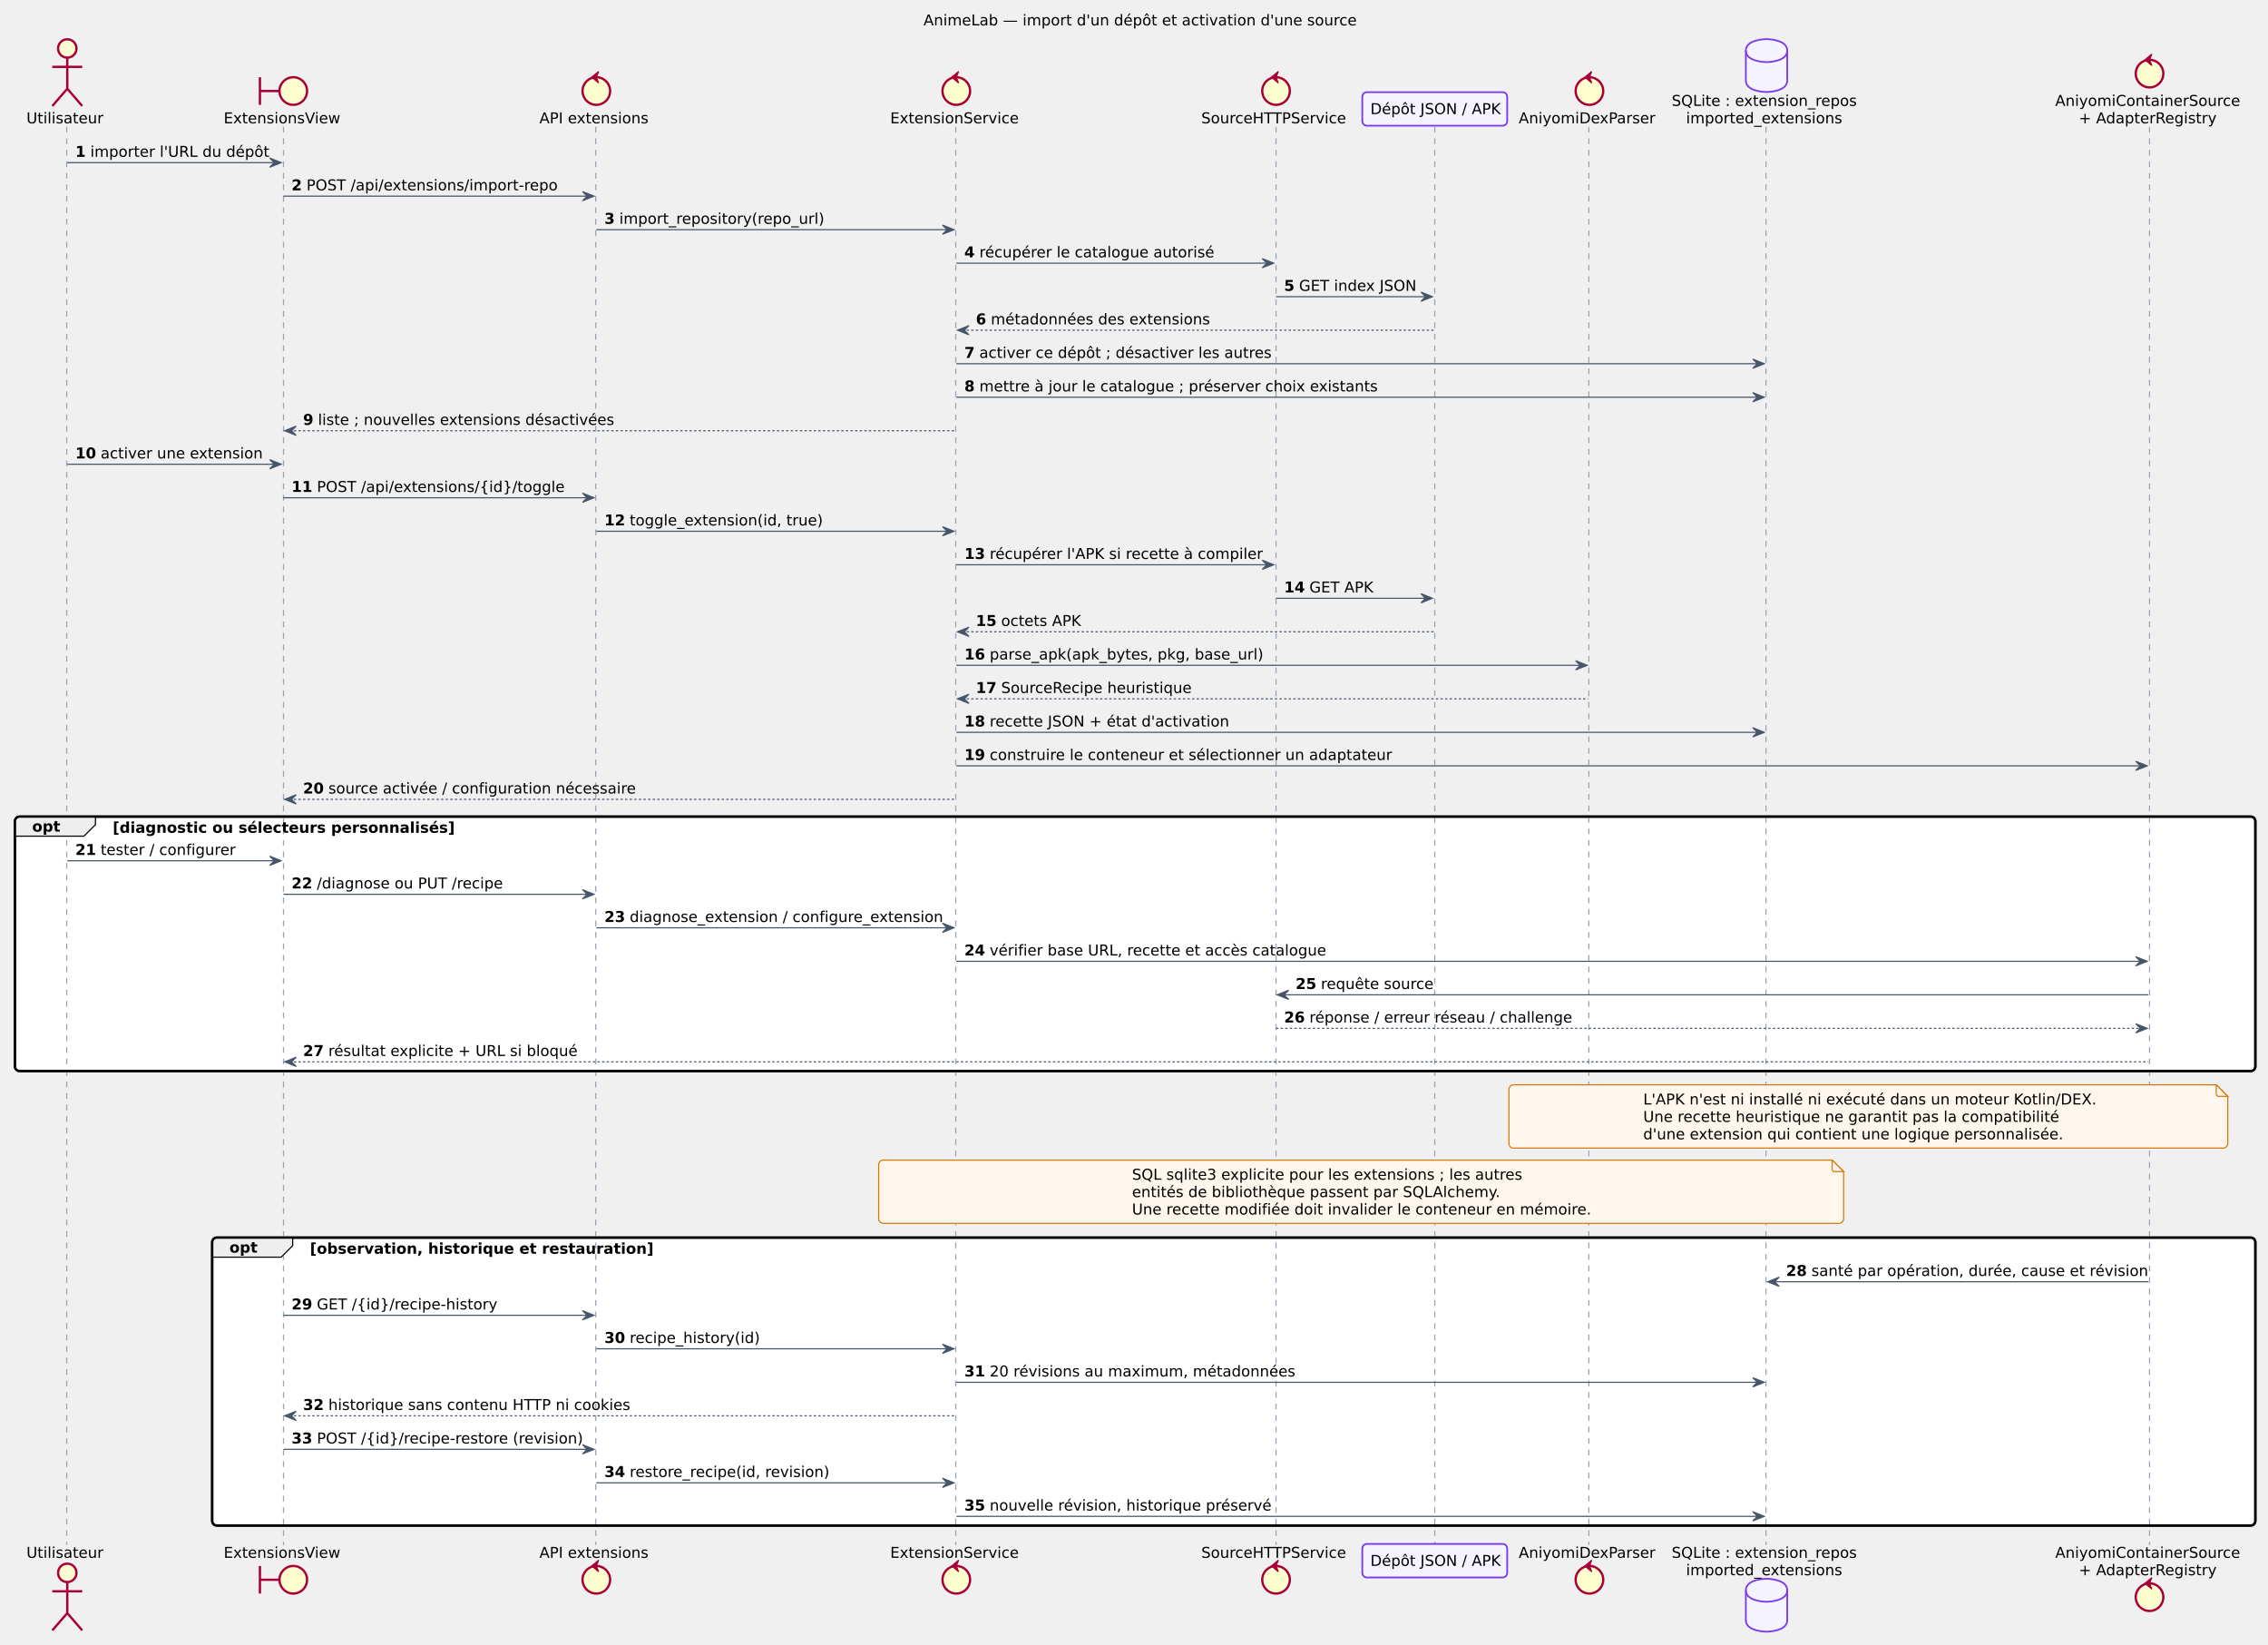
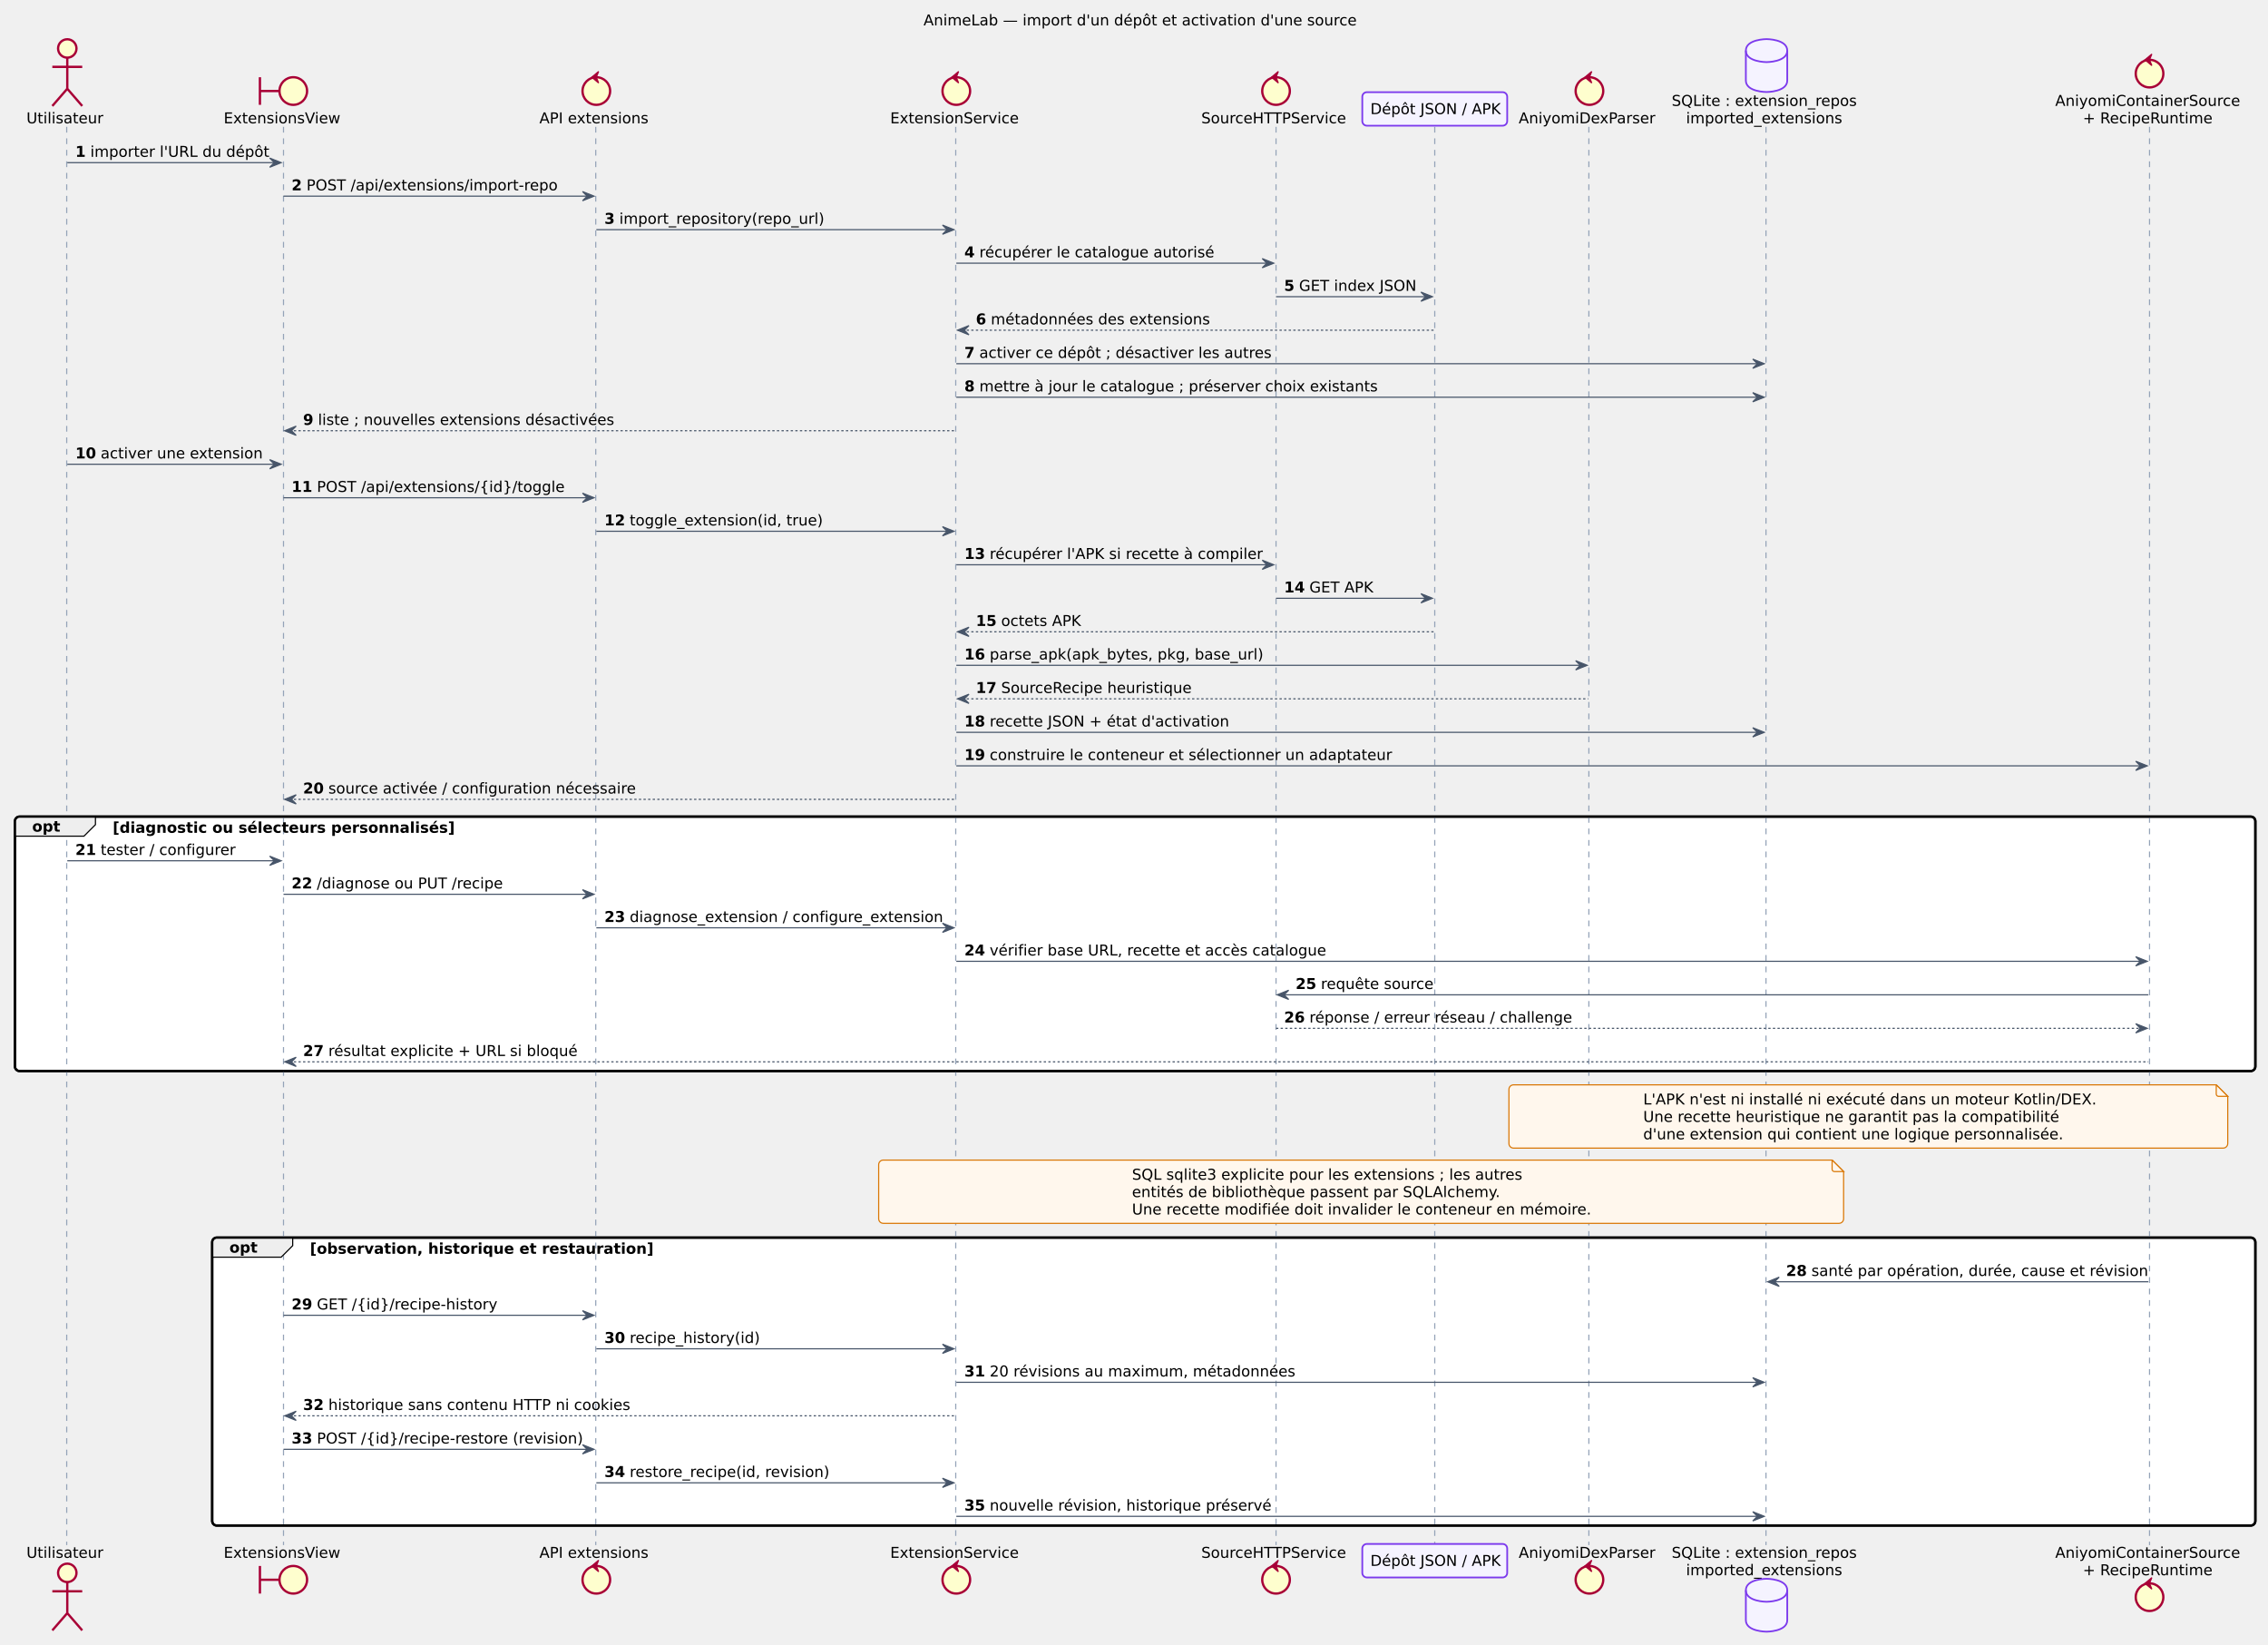
<svg xmlns="http://www.w3.org/2000/svg" contentScriptType="application/ecmascript" contentStyleType="text/css" height="1430px" preserveAspectRatio="none" style="width:1972px;height:1430px;" version="1.1" viewBox="0 0 1972 1430" width="1972px" zoomAndPan="magnify">
  <defs />
  <g>
    <text fill="#000000" font-family="DejaVu Sans" font-size="13" lengthAdjust="spacingAndGlyphs" textLength="368" x="803" y="22.067">AnimeLab — import d'un dépôt et activation d'une source</text>
    <rect fill="#FFFFFF" height="221.195" rx="4" ry="4" style="stroke: #000000; stroke-width: 2.0;" width="1948" x="13" y="709.922" />
    <rect fill="#FFFFFF" height="250.328" rx="4" ry="4" style="stroke: #000000; stroke-width: 2.0;" width="1776.5" x="184.5" y="1075.914" />
    <line style="stroke: #94A3B8; stroke-width: 1.0; stroke-dasharray: 5.0,5.0;" x1="58" x2="58" y1="110.266" y2="1343.242" />
    <line style="stroke: #94A3B8; stroke-width: 1.0; stroke-dasharray: 5.0,5.0;" x1="246.5" x2="246.5" y1="110.266" y2="1343.242" />
    <line style="stroke: #94A3B8; stroke-width: 1.0; stroke-dasharray: 5.0,5.0;" x1="518" x2="518" y1="110.266" y2="1343.242" />
    <line style="stroke: #94A3B8; stroke-width: 1.0; stroke-dasharray: 5.0,5.0;" x1="831" x2="831" y1="110.266" y2="1343.242" />
    <line style="stroke: #94A3B8; stroke-width: 1.0; stroke-dasharray: 5.0,5.0;" x1="1109.5" x2="1109.5" y1="110.266" y2="1343.242" />
    <line style="stroke: #94A3B8; stroke-width: 1.0; stroke-dasharray: 5.0,5.0;" x1="1247.5" x2="1247.5" y1="110.266" y2="1343.242" />
    <line style="stroke: #94A3B8; stroke-width: 1.0; stroke-dasharray: 5.0,5.0;" x1="1381.5" x2="1381.5" y1="110.266" y2="1343.242" />
    <line style="stroke: #94A3B8; stroke-width: 1.0; stroke-dasharray: 5.0,5.0;" x1="1535.5" x2="1535.5" y1="110.266" y2="1343.242" />
    <line style="stroke: #94A3B8; stroke-width: 1.0; stroke-dasharray: 5.0,5.0;" x1="1869" x2="1869" y1="110.266" y2="1343.242" />
    <text fill="#000000" font-family="DejaVu Sans" font-size="13" lengthAdjust="spacingAndGlyphs" textLength="65" x="23" y="107.2">Utilisateur</text>
    <ellipse cx="58.5" cy="42.133" fill="#FEFECE" rx="8" ry="8" style="stroke: #A80036; stroke-width: 2.0;" />
    <path d="M58.5,50.133 L58.5,77.133 M45.5,58.133 L71.5,58.133 M58.5,77.133 L45.5,92.133 M58.5,77.133 L71.5,92.133 " fill="none" style="stroke: #A80036; stroke-width: 2.0;" />
    <text fill="#000000" font-family="DejaVu Sans" font-size="13" lengthAdjust="spacingAndGlyphs" textLength="65" x="23" y="1354.309">Utilisateur</text>
    <ellipse cx="58.5" cy="1367.375" fill="#FEFECE" rx="8" ry="8" style="stroke: #A80036; stroke-width: 2.0;" />
    <path d="M58.5,1375.375 L58.5,1402.375 M45.5,1383.375 L71.5,1383.375 M58.5,1402.375 L45.5,1417.375 M58.5,1402.375 L71.5,1417.375 " fill="none" style="stroke: #A80036; stroke-width: 2.0;" />
    <text fill="#000000" font-family="DejaVu Sans" font-size="13" lengthAdjust="spacingAndGlyphs" textLength="98" x="194.5" y="107.2">ExtensionsView</text>
    <path d="M226,67.133 L226,91.133 M226,79.133 L243,79.133 " fill="none" style="stroke: #A80036; stroke-width: 2.0;" />
    <ellipse cx="255" cy="79.133" fill="#FEFECE" rx="12" ry="12" style="stroke: #A80036; stroke-width: 2.0;" />
    <text fill="#000000" font-family="DejaVu Sans" font-size="13" lengthAdjust="spacingAndGlyphs" textLength="98" x="194.5" y="1354.309">ExtensionsView</text>
    <path d="M226,1361.375 L226,1385.375 M226,1373.375 L243,1373.375 " fill="none" style="stroke: #A80036; stroke-width: 2.0;" />
    <ellipse cx="255" cy="1373.375" fill="#FEFECE" rx="12" ry="12" style="stroke: #A80036; stroke-width: 2.0;" />
    <text fill="#000000" font-family="DejaVu Sans" font-size="13" lengthAdjust="spacingAndGlyphs" textLength="93" x="469" y="107.2">API extensions</text>
    <ellipse cx="518.5" cy="79.133" fill="#FEFECE" rx="12" ry="12" style="stroke: #A80036; stroke-width: 2.0;" />
    <polygon fill="#A80036" points="514.5,67.133,520.5,62.133,518.5,67.133,520.5,72.133,514.5,67.133" style="stroke: #A80036; stroke-width: 1.0;" />
    <text fill="#000000" font-family="DejaVu Sans" font-size="13" lengthAdjust="spacingAndGlyphs" textLength="93" x="469" y="1354.309">API extensions</text>
    <ellipse cx="518.5" cy="1373.375" fill="#FEFECE" rx="12" ry="12" style="stroke: #A80036; stroke-width: 2.0;" />
    <polygon fill="#A80036" points="514.5,1361.375,520.5,1356.375,518.5,1361.375,520.5,1366.375,514.5,1361.375" style="stroke: #A80036; stroke-width: 1.0;" />
    <text fill="#000000" font-family="DejaVu Sans" font-size="13" lengthAdjust="spacingAndGlyphs" textLength="109" x="774" y="107.2">ExtensionService</text>
    <ellipse cx="831.5" cy="79.133" fill="#FEFECE" rx="12" ry="12" style="stroke: #A80036; stroke-width: 2.0;" />
    <polygon fill="#A80036" points="827.5,67.133,833.5,62.133,831.5,67.133,833.5,72.133,827.5,67.133" style="stroke: #A80036; stroke-width: 1.0;" />
    <text fill="#000000" font-family="DejaVu Sans" font-size="13" lengthAdjust="spacingAndGlyphs" textLength="109" x="774" y="1354.309">ExtensionService</text>
    <ellipse cx="831.5" cy="1373.375" fill="#FEFECE" rx="12" ry="12" style="stroke: #A80036; stroke-width: 2.0;" />
    <polygon fill="#A80036" points="827.5,1361.375,833.5,1356.375,831.5,1361.375,833.5,1366.375,827.5,1361.375" style="stroke: #A80036; stroke-width: 1.0;" />
    <text fill="#000000" font-family="DejaVu Sans" font-size="13" lengthAdjust="spacingAndGlyphs" textLength="124" x="1044.5" y="107.2">SourceHTTPService</text>
    <ellipse cx="1109.5" cy="79.133" fill="#FEFECE" rx="12" ry="12" style="stroke: #A80036; stroke-width: 2.0;" />
    <polygon fill="#A80036" points="1105.5,67.133,1111.5,62.133,1109.5,67.133,1111.5,72.133,1105.5,67.133" style="stroke: #A80036; stroke-width: 1.0;" />
    <text fill="#000000" font-family="DejaVu Sans" font-size="13" lengthAdjust="spacingAndGlyphs" textLength="124" x="1044.5" y="1354.309">SourceHTTPService</text>
    <ellipse cx="1109.5" cy="1373.375" fill="#FEFECE" rx="12" ry="12" style="stroke: #A80036; stroke-width: 2.0;" />
    <polygon fill="#A80036" points="1105.5,1361.375,1111.5,1356.375,1109.5,1361.375,1111.5,1366.375,1105.5,1361.375" style="stroke: #A80036; stroke-width: 1.0;" />
    <rect fill="#F5F3FF" height="29.133" rx="4" ry="4" style="stroke: #7C3AED; stroke-width: 1.5;" width="126" x="1184.5" y="80.133" />
    <text fill="#000000" font-family="DejaVu Sans" font-size="13" lengthAdjust="spacingAndGlyphs" textLength="112" x="1191.5" y="99.2">Dépôt JSON / APK</text>
    <rect fill="#F5F3FF" height="29.133" rx="4" ry="4" style="stroke: #7C3AED; stroke-width: 1.5;" width="126" x="1184.5" y="1342.242" />
    <text fill="#000000" font-family="DejaVu Sans" font-size="13" lengthAdjust="spacingAndGlyphs" textLength="112" x="1191.5" y="1361.309">Dépôt JSON / APK</text>
    <text fill="#000000" font-family="DejaVu Sans" font-size="13" lengthAdjust="spacingAndGlyphs" textLength="117" x="1320.5" y="107.2">AniyomiDexParser</text>
    <ellipse cx="1382" cy="79.133" fill="#FEFECE" rx="12" ry="12" style="stroke: #A80036; stroke-width: 2.0;" />
    <polygon fill="#A80036" points="1378,67.133,1384,62.133,1382,67.133,1384,72.133,1378,67.133" style="stroke: #A80036; stroke-width: 1.0;" />
    <text fill="#000000" font-family="DejaVu Sans" font-size="13" lengthAdjust="spacingAndGlyphs" textLength="117" x="1320.5" y="1354.309">AniyomiDexParser</text>
    <ellipse cx="1382" cy="1373.375" fill="#FEFECE" rx="12" ry="12" style="stroke: #A80036; stroke-width: 2.0;" />
    <polygon fill="#A80036" points="1378,1361.375,1384,1356.375,1382,1361.375,1384,1366.375,1378,1361.375" style="stroke: #A80036; stroke-width: 1.0;" />
    <text fill="#000000" font-family="DejaVu Sans" font-size="13" lengthAdjust="spacingAndGlyphs" textLength="159" x="1453.5" y="92.067">SQLite : extension_repos</text>
    <text fill="#000000" font-family="DejaVu Sans" font-size="13" lengthAdjust="spacingAndGlyphs" textLength="134" x="1466" y="107.2">imported_extensions</text>
    <path d="M1518,44 C1518,34 1536,34 1536,34 C1536,34 1554,34 1554,44 L1554,70 C1554,80 1536,80 1536,80 C1536,80 1518,80 1518,70 L1518,44 " fill="#F5F3FF" style="stroke: #7C3AED; stroke-width: 1.5;" />
    <path d="M1518,44 C1518,54 1536,54 1536,54 C1536,54 1554,54 1554,44 " fill="none" style="stroke: #7C3AED; stroke-width: 1.5;" />
    <text fill="#000000" font-family="DejaVu Sans" font-size="13" lengthAdjust="spacingAndGlyphs" textLength="159" x="1453.5" y="1354.309">SQLite : extension_repos</text>
    <text fill="#000000" font-family="DejaVu Sans" font-size="13" lengthAdjust="spacingAndGlyphs" textLength="134" x="1466" y="1369.442">imported_extensions</text>
    <path d="M1518,1382.508 C1518,1372.508 1536,1372.508 1536,1372.508 C1536,1372.508 1554,1372.508 1554,1382.508 L1554,1408.508 C1554,1418.508 1536,1418.508 1536,1418.508 C1536,1418.508 1518,1418.508 1518,1408.508 L1518,1382.508 " fill="#F5F3FF" style="stroke: #7C3AED; stroke-width: 1.5;" />
    <path d="M1518,1382.508 C1518,1392.508 1536,1392.508 1536,1392.508 C1536,1392.508 1554,1392.508 1554,1382.508 " fill="none" style="stroke: #7C3AED; stroke-width: 1.5;" />
    <text fill="#000000" font-family="DejaVu Sans" font-size="13" lengthAdjust="spacingAndGlyphs" textLength="158" x="1787" y="92.067">AniyomiContainerSource</text>
-     <text fill="#000000" font-family="DejaVu Sans" font-size="13" lengthAdjust="spacingAndGlyphs" textLength="117" x="1807.5" y="107.2">+ AdapterRegistry</text>
+     <text fill="#000000" font-family="DejaVu Sans" font-size="13" lengthAdjust="spacingAndGlyphs" textLength="110" x="1811" y="107.2">+ RecipeRuntime</text>
    <ellipse cx="1869" cy="64" fill="#FEFECE" rx="12" ry="12" style="stroke: #A80036; stroke-width: 2.0;" />
    <polygon fill="#A80036" points="1865,52,1871,47,1869,52,1871,57,1865,52" style="stroke: #A80036; stroke-width: 1.0;" />
    <text fill="#000000" font-family="DejaVu Sans" font-size="13" lengthAdjust="spacingAndGlyphs" textLength="158" x="1787" y="1354.309">AniyomiContainerSource</text>
-     <text fill="#000000" font-family="DejaVu Sans" font-size="13" lengthAdjust="spacingAndGlyphs" textLength="117" x="1807.5" y="1369.442">+ AdapterRegistry</text>
+     <text fill="#000000" font-family="DejaVu Sans" font-size="13" lengthAdjust="spacingAndGlyphs" textLength="110" x="1811" y="1369.442">+ RecipeRuntime</text>
    <ellipse cx="1869" cy="1388.508" fill="#FEFECE" rx="12" ry="12" style="stroke: #A80036; stroke-width: 2.0;" />
    <polygon fill="#A80036" points="1865,1376.508,1871,1371.508,1869,1376.508,1871,1381.508,1865,1376.508" style="stroke: #A80036; stroke-width: 1.0;" />
    <polygon fill="#475569" points="234.5,137.398,244.5,141.398,234.5,145.398,238.5,141.398" style="stroke: #475569; stroke-width: 1.0;" />
    <line style="stroke: #475569; stroke-width: 1.0;" x1="58.5" x2="240.5" y1="141.398" y2="141.398" />
    <text fill="#000000" font-family="DejaVu Sans" font-size="13" font-weight="bold" lengthAdjust="spacingAndGlyphs" textLength="9" x="65.5" y="136.333">1</text>
    <text fill="#000000" font-family="DejaVu Sans" font-size="13" lengthAdjust="spacingAndGlyphs" textLength="151" x="78.5" y="136.333">importer l'URL du dépôt</text>
    <polygon fill="#475569" points="506.5,166.531,516.5,170.531,506.5,174.531,510.5,170.531" style="stroke: #475569; stroke-width: 1.0;" />
    <line style="stroke: #475569; stroke-width: 1.0;" x1="246.5" x2="512.5" y1="170.531" y2="170.531" />
    <text fill="#000000" font-family="DejaVu Sans" font-size="13" font-weight="bold" lengthAdjust="spacingAndGlyphs" textLength="9" x="253.5" y="165.465">2</text>
    <text fill="#000000" font-family="DejaVu Sans" font-size="13" lengthAdjust="spacingAndGlyphs" textLength="214" x="266.5" y="165.465">POST /api/extensions/import-repo</text>
    <polygon fill="#475569" points="819.5,195.664,829.5,199.664,819.5,203.664,823.5,199.664" style="stroke: #475569; stroke-width: 1.0;" />
    <line style="stroke: #475569; stroke-width: 1.0;" x1="518.5" x2="825.5" y1="199.664" y2="199.664" />
    <text fill="#000000" font-family="DejaVu Sans" font-size="13" font-weight="bold" lengthAdjust="spacingAndGlyphs" textLength="9" x="525.5" y="194.598">3</text>
    <text fill="#000000" font-family="DejaVu Sans" font-size="13" lengthAdjust="spacingAndGlyphs" textLength="175" x="538.5" y="194.598">import_repository(repo_url)</text>
    <polygon fill="#475569" points="1097.5,224.797,1107.5,228.797,1097.5,232.797,1101.5,228.797" style="stroke: #475569; stroke-width: 1.0;" />
    <line style="stroke: #475569; stroke-width: 1.0;" x1="831.5" x2="1103.5" y1="228.797" y2="228.797" />
    <text fill="#000000" font-family="DejaVu Sans" font-size="13" font-weight="bold" lengthAdjust="spacingAndGlyphs" textLength="9" x="838.5" y="223.731">4</text>
    <text fill="#000000" font-family="DejaVu Sans" font-size="13" lengthAdjust="spacingAndGlyphs" textLength="200" x="851.5" y="223.731">récupérer le catalogue autorisé</text>
    <polygon fill="#475569" points="1235.5,253.93,1245.5,257.93,1235.5,261.93,1239.5,257.93" style="stroke: #475569; stroke-width: 1.0;" />
    <line style="stroke: #475569; stroke-width: 1.0;" x1="1109.5" x2="1241.5" y1="257.93" y2="257.93" />
    <text fill="#000000" font-family="DejaVu Sans" font-size="13" font-weight="bold" lengthAdjust="spacingAndGlyphs" textLength="9" x="1116.5" y="252.864">5</text>
    <text fill="#000000" font-family="DejaVu Sans" font-size="13" lengthAdjust="spacingAndGlyphs" textLength="99" x="1129.5" y="252.864">GET index JSON</text>
    <polygon fill="#475569" points="842.5,283.062,832.5,287.062,842.5,291.062,838.5,287.062" style="stroke: #475569; stroke-width: 1.0;" />
    <line style="stroke: #475569; stroke-width: 1.0; stroke-dasharray: 2.0,2.0;" x1="836.5" x2="1246.5" y1="287.062" y2="287.062" />
    <text fill="#000000" font-family="DejaVu Sans" font-size="13" font-weight="bold" lengthAdjust="spacingAndGlyphs" textLength="9" x="848.5" y="281.997">6</text>
    <text fill="#000000" font-family="DejaVu Sans" font-size="13" lengthAdjust="spacingAndGlyphs" textLength="189" x="861.5" y="281.997">métadonnées des extensions</text>
    <polygon fill="#475569" points="1524,312.195,1534,316.195,1524,320.195,1528,316.195" style="stroke: #475569; stroke-width: 1.0;" />
    <line style="stroke: #475569; stroke-width: 1.0;" x1="831.5" x2="1530" y1="316.195" y2="316.195" />
    <text fill="#000000" font-family="DejaVu Sans" font-size="13" font-weight="bold" lengthAdjust="spacingAndGlyphs" textLength="9" x="838.5" y="311.129">7</text>
    <text fill="#000000" font-family="DejaVu Sans" font-size="13" lengthAdjust="spacingAndGlyphs" textLength="248" x="851.5" y="311.129">activer ce dépôt ; désactiver les autres</text>
    <polygon fill="#475569" points="1524,341.328,1534,345.328,1524,349.328,1528,345.328" style="stroke: #475569; stroke-width: 1.0;" />
    <line style="stroke: #475569; stroke-width: 1.0;" x1="831.5" x2="1530" y1="345.328" y2="345.328" />
    <text fill="#000000" font-family="DejaVu Sans" font-size="13" font-weight="bold" lengthAdjust="spacingAndGlyphs" textLength="9" x="838.5" y="340.262">8</text>
    <text fill="#000000" font-family="DejaVu Sans" font-size="13" lengthAdjust="spacingAndGlyphs" textLength="338" x="851.5" y="340.262">mettre à jour le catalogue ; préserver choix existants</text>
    <polygon fill="#475569" points="257.5,370.461,247.5,374.461,257.5,378.461,253.5,374.461" style="stroke: #475569; stroke-width: 1.0;" />
    <line style="stroke: #475569; stroke-width: 1.0; stroke-dasharray: 2.0,2.0;" x1="251.5" x2="830.5" y1="374.461" y2="374.461" />
    <text fill="#000000" font-family="DejaVu Sans" font-size="13" font-weight="bold" lengthAdjust="spacingAndGlyphs" textLength="9" x="263.5" y="369.395">9</text>
    <text fill="#000000" font-family="DejaVu Sans" font-size="13" lengthAdjust="spacingAndGlyphs" textLength="251" x="276.5" y="369.395">liste ; nouvelles extensions désactivées</text>
    <polygon fill="#475569" points="234.5,399.594,244.5,403.594,234.5,407.594,238.5,403.594" style="stroke: #475569; stroke-width: 1.0;" />
    <line style="stroke: #475569; stroke-width: 1.0;" x1="58.5" x2="240.5" y1="403.594" y2="403.594" />
    <text fill="#000000" font-family="DejaVu Sans" font-size="13" font-weight="bold" lengthAdjust="spacingAndGlyphs" textLength="18" x="65.5" y="398.528">10</text>
    <text fill="#000000" font-family="DejaVu Sans" font-size="13" lengthAdjust="spacingAndGlyphs" textLength="137" x="87.5" y="398.528">activer une extension</text>
    <polygon fill="#475569" points="506.5,428.727,516.5,432.727,506.5,436.727,510.5,432.727" style="stroke: #475569; stroke-width: 1.0;" />
    <line style="stroke: #475569; stroke-width: 1.0;" x1="246.5" x2="512.5" y1="432.727" y2="432.727" />
    <text fill="#000000" font-family="DejaVu Sans" font-size="13" font-weight="bold" lengthAdjust="spacingAndGlyphs" textLength="18" x="253.5" y="427.661">11</text>
    <text fill="#000000" font-family="DejaVu Sans" font-size="13" lengthAdjust="spacingAndGlyphs" textLength="209" x="275.5" y="427.661">POST /api/extensions/{id}/toggle</text>
    <polygon fill="#475569" points="819.5,457.859,829.5,461.859,819.5,465.859,823.5,461.859" style="stroke: #475569; stroke-width: 1.0;" />
    <line style="stroke: #475569; stroke-width: 1.0;" x1="518.5" x2="825.5" y1="461.859" y2="461.859" />
    <text fill="#000000" font-family="DejaVu Sans" font-size="13" font-weight="bold" lengthAdjust="spacingAndGlyphs" textLength="18" x="525.5" y="456.793">12</text>
    <text fill="#000000" font-family="DejaVu Sans" font-size="13" lengthAdjust="spacingAndGlyphs" textLength="164" x="547.5" y="456.793">toggle_extension(id, true)</text>
    <polygon fill="#475569" points="1097.5,486.992,1107.5,490.992,1097.5,494.992,1101.5,490.992" style="stroke: #475569; stroke-width: 1.0;" />
    <line style="stroke: #475569; stroke-width: 1.0;" x1="831.5" x2="1103.5" y1="490.992" y2="490.992" />
    <text fill="#000000" font-family="DejaVu Sans" font-size="13" font-weight="bold" lengthAdjust="spacingAndGlyphs" textLength="18" x="838.5" y="485.926">13</text>
    <text fill="#000000" font-family="DejaVu Sans" font-size="13" lengthAdjust="spacingAndGlyphs" textLength="232" x="860.5" y="485.926">récupérer l'APK si recette à compiler</text>
    <polygon fill="#475569" points="1235.5,516.125,1245.5,520.125,1235.5,524.125,1239.5,520.125" style="stroke: #475569; stroke-width: 1.0;" />
    <line style="stroke: #475569; stroke-width: 1.0;" x1="1109.5" x2="1241.5" y1="520.125" y2="520.125" />
    <text fill="#000000" font-family="DejaVu Sans" font-size="13" font-weight="bold" lengthAdjust="spacingAndGlyphs" textLength="18" x="1116.5" y="515.059">14</text>
    <text fill="#000000" font-family="DejaVu Sans" font-size="13" lengthAdjust="spacingAndGlyphs" textLength="54" x="1138.5" y="515.059">GET APK</text>
    <polygon fill="#475569" points="842.5,545.258,832.5,549.258,842.5,553.258,838.5,549.258" style="stroke: #475569; stroke-width: 1.0;" />
    <line style="stroke: #475569; stroke-width: 1.0; stroke-dasharray: 2.0,2.0;" x1="836.5" x2="1246.5" y1="549.258" y2="549.258" />
    <text fill="#000000" font-family="DejaVu Sans" font-size="13" font-weight="bold" lengthAdjust="spacingAndGlyphs" textLength="18" x="848.5" y="544.192">15</text>
    <text fill="#000000" font-family="DejaVu Sans" font-size="13" lengthAdjust="spacingAndGlyphs" textLength="69" x="870.5" y="544.192">octets APK</text>
    <polygon fill="#475569" points="1370,574.391,1380,578.391,1370,582.391,1374,578.391" style="stroke: #475569; stroke-width: 1.0;" />
    <line style="stroke: #475569; stroke-width: 1.0;" x1="831.5" x2="1376" y1="578.391" y2="578.391" />
    <text fill="#000000" font-family="DejaVu Sans" font-size="13" font-weight="bold" lengthAdjust="spacingAndGlyphs" textLength="18" x="838.5" y="573.325">16</text>
    <text fill="#000000" font-family="DejaVu Sans" font-size="13" lengthAdjust="spacingAndGlyphs" textLength="234" x="860.5" y="573.325">parse_apk(apk_bytes, pkg, base_url)</text>
    <polygon fill="#475569" points="842.5,603.523,832.5,607.523,842.5,611.523,838.5,607.523" style="stroke: #475569; stroke-width: 1.0;" />
    <line style="stroke: #475569; stroke-width: 1.0; stroke-dasharray: 2.0,2.0;" x1="836.5" x2="1381" y1="607.523" y2="607.523" />
    <text fill="#000000" font-family="DejaVu Sans" font-size="13" font-weight="bold" lengthAdjust="spacingAndGlyphs" textLength="18" x="848.5" y="602.457">17</text>
    <text fill="#000000" font-family="DejaVu Sans" font-size="13" lengthAdjust="spacingAndGlyphs" textLength="162" x="870.5" y="602.457">SourceRecipe heuristique</text>
    <polygon fill="#475569" points="1524,632.656,1534,636.656,1524,640.656,1528,636.656" style="stroke: #475569; stroke-width: 1.0;" />
    <line style="stroke: #475569; stroke-width: 1.0;" x1="831.5" x2="1530" y1="636.656" y2="636.656" />
    <text fill="#000000" font-family="DejaVu Sans" font-size="13" font-weight="bold" lengthAdjust="spacingAndGlyphs" textLength="18" x="838.5" y="631.59">18</text>
    <text fill="#000000" font-family="DejaVu Sans" font-size="13" lengthAdjust="spacingAndGlyphs" textLength="204" x="860.5" y="631.59">recette JSON + état d'activation</text>
    <polygon fill="#475569" points="1857,661.789,1867,665.789,1857,669.789,1861,665.789" style="stroke: #475569; stroke-width: 1.0;" />
    <line style="stroke: #475569; stroke-width: 1.0;" x1="831.5" x2="1863" y1="665.789" y2="665.789" />
    <text fill="#000000" font-family="DejaVu Sans" font-size="13" font-weight="bold" lengthAdjust="spacingAndGlyphs" textLength="18" x="838.5" y="660.723">19</text>
    <text fill="#000000" font-family="DejaVu Sans" font-size="13" lengthAdjust="spacingAndGlyphs" textLength="342" x="860.5" y="660.723">construire le conteneur et sélectionner un adaptateur</text>
    <polygon fill="#475569" points="257.5,690.922,247.5,694.922,257.5,698.922,253.5,694.922" style="stroke: #475569; stroke-width: 1.0;" />
    <line style="stroke: #475569; stroke-width: 1.0; stroke-dasharray: 2.0,2.0;" x1="251.5" x2="830.5" y1="694.922" y2="694.922" />
    <text fill="#000000" font-family="DejaVu Sans" font-size="13" font-weight="bold" lengthAdjust="spacingAndGlyphs" textLength="18" x="263.5" y="689.856">20</text>
    <text fill="#000000" font-family="DejaVu Sans" font-size="13" lengthAdjust="spacingAndGlyphs" textLength="261" x="285.5" y="689.856">source activée / configuration nécessaire</text>
    <path d="M17,709.922 L83,709.922 L83,716.922 L73,726.922 L13,726.922 L13,713.922 " fill="#EEEEEE" style="stroke: #000000; stroke-width: 1.0;" />
    <rect fill="none" height="221.195" rx="4" ry="4" style="stroke: #000000; stroke-width: 2.0;" width="1948" x="13" y="709.922" />
    <text fill="#000000" font-family="DejaVu Sans" font-size="13" font-weight="bold" lengthAdjust="spacingAndGlyphs" textLength="25" x="28" y="722.989">opt</text>
    <text fill="#000000" font-family="DejaVu Sans" font-size="13" font-weight="bold" lengthAdjust="spacingAndGlyphs" textLength="300" x="98" y="723.989">[diagnostic ou sélecteurs personnalisés]</text>
    <polygon fill="#475569" points="234.5,744.32,244.5,748.32,234.5,752.32,238.5,748.32" style="stroke: #475569; stroke-width: 1.0;" />
    <line style="stroke: #475569; stroke-width: 1.0;" x1="58.5" x2="240.5" y1="748.32" y2="748.32" />
    <text fill="#000000" font-family="DejaVu Sans" font-size="13" font-weight="bold" lengthAdjust="spacingAndGlyphs" textLength="18" x="65.5" y="743.254">21</text>
    <text fill="#000000" font-family="DejaVu Sans" font-size="13" lengthAdjust="spacingAndGlyphs" textLength="114" x="87.5" y="743.254">tester / configurer</text>
    <polygon fill="#475569" points="506.5,773.453,516.5,777.453,506.5,781.453,510.5,777.453" style="stroke: #475569; stroke-width: 1.0;" />
    <line style="stroke: #475569; stroke-width: 1.0;" x1="246.5" x2="512.5" y1="777.453" y2="777.453" />
    <text fill="#000000" font-family="DejaVu Sans" font-size="13" font-weight="bold" lengthAdjust="spacingAndGlyphs" textLength="18" x="253.5" y="772.387">22</text>
    <text fill="#000000" font-family="DejaVu Sans" font-size="13" lengthAdjust="spacingAndGlyphs" textLength="158" x="275.5" y="772.387">/diagnose ou PUT /recipe</text>
    <polygon fill="#475569" points="819.5,802.586,829.5,806.586,819.5,810.586,823.5,806.586" style="stroke: #475569; stroke-width: 1.0;" />
    <line style="stroke: #475569; stroke-width: 1.0;" x1="518.5" x2="825.5" y1="806.586" y2="806.586" />
    <text fill="#000000" font-family="DejaVu Sans" font-size="13" font-weight="bold" lengthAdjust="spacingAndGlyphs" textLength="18" x="525.5" y="801.52">23</text>
    <text fill="#000000" font-family="DejaVu Sans" font-size="13" lengthAdjust="spacingAndGlyphs" textLength="267" x="547.5" y="801.52">diagnose_extension / configure_extension</text>
    <polygon fill="#475569" points="1857,831.719,1867,835.719,1857,839.719,1861,835.719" style="stroke: #475569; stroke-width: 1.0;" />
    <line style="stroke: #475569; stroke-width: 1.0;" x1="831.5" x2="1863" y1="835.719" y2="835.719" />
    <text fill="#000000" font-family="DejaVu Sans" font-size="13" font-weight="bold" lengthAdjust="spacingAndGlyphs" textLength="18" x="838.5" y="830.653">24</text>
    <text fill="#000000" font-family="DejaVu Sans" font-size="13" lengthAdjust="spacingAndGlyphs" textLength="286" x="860.5" y="830.653">vérifier base URL, recette et accès catalogue</text>
    <polygon fill="#475569" points="1120.5,860.852,1110.5,864.852,1120.5,868.852,1116.5,864.852" style="stroke: #475569; stroke-width: 1.0;" />
    <line style="stroke: #475569; stroke-width: 1.0;" x1="1114.5" x2="1868" y1="864.852" y2="864.852" />
    <text fill="#000000" font-family="DejaVu Sans" font-size="13" font-weight="bold" lengthAdjust="spacingAndGlyphs" textLength="18" x="1126.5" y="859.786">25</text>
    <text fill="#000000" font-family="DejaVu Sans" font-size="13" lengthAdjust="spacingAndGlyphs" textLength="97" x="1148.5" y="859.786">requête source</text>
    <polygon fill="#475569" points="1857,889.984,1867,893.984,1857,897.984,1861,893.984" style="stroke: #475569; stroke-width: 1.0;" />
    <line style="stroke: #475569; stroke-width: 1.0; stroke-dasharray: 2.0,2.0;" x1="1109.5" x2="1863" y1="893.984" y2="893.984" />
    <text fill="#000000" font-family="DejaVu Sans" font-size="13" font-weight="bold" lengthAdjust="spacingAndGlyphs" textLength="18" x="1116.5" y="888.918">26</text>
    <text fill="#000000" font-family="DejaVu Sans" font-size="13" lengthAdjust="spacingAndGlyphs" textLength="224" x="1138.5" y="888.918">réponse / erreur réseau / challenge</text>
    <polygon fill="#475569" points="257.5,919.117,247.5,923.117,257.5,927.117,253.5,923.117" style="stroke: #475569; stroke-width: 1.0;" />
    <line style="stroke: #475569; stroke-width: 1.0; stroke-dasharray: 2.0,2.0;" x1="251.5" x2="1868" y1="923.117" y2="923.117" />
    <text fill="#000000" font-family="DejaVu Sans" font-size="13" font-weight="bold" lengthAdjust="spacingAndGlyphs" textLength="18" x="263.5" y="918.051">27</text>
    <text fill="#000000" font-family="DejaVu Sans" font-size="13" lengthAdjust="spacingAndGlyphs" textLength="210" x="285.5" y="918.051">résultat explicite + URL si bloqué</text>
    <path d="M1312,947.117 L1312,994.117 A4,4 0 0 0 1316,998.117 L1933,998.117 A4,4 0 0 0 1937,994.117 L1937,953.117 L1927,943.117 L1316,943.117 A4,4 0 0 0 1312,947.117 " fill="#FFF7ED" style="stroke: #D97706; stroke-width: 1.0;" />
    <path d="M1927,943.117 L1927,951.117 A2,2 0 0 0 1929,953.117 L1937,953.117 L1927,943.117 " fill="#FFF7ED" style="stroke: #D97706; stroke-width: 1.0;" />
    <text fill="#000000" font-family="DejaVu Sans" font-size="13" lengthAdjust="spacingAndGlyphs" textLength="383" x="1428.75" y="960.184">L'APK n'est ni installé ni exécuté dans un moteur Kotlin/DEX.</text>
    <text fill="#000000" font-family="DejaVu Sans" font-size="13" lengthAdjust="spacingAndGlyphs" textLength="353" x="1428.75" y="975.317">Une recette heuristique ne garantit pas la compatibilité</text>
    <text fill="#000000" font-family="DejaVu Sans" font-size="13" lengthAdjust="spacingAndGlyphs" textLength="355" x="1428.75" y="990.45">d'une extension qui contient une logique personnalisée.</text>
    <path d="M764,1012.516 L764,1059.516 A4,4 0 0 0 768,1063.516 L1599,1063.516 A4,4 0 0 0 1603,1059.516 L1603,1018.516 L1593,1008.516 L768,1008.516 A4,4 0 0 0 764,1012.516 " fill="#FFF7ED" style="stroke: #D97706; stroke-width: 1.0;" />
    <path d="M1593,1008.516 L1593,1016.516 A2,2 0 0 0 1595,1018.516 L1603,1018.516 L1593,1008.516 " fill="#FFF7ED" style="stroke: #D97706; stroke-width: 1.0;" />
    <text fill="#000000" font-family="DejaVu Sans" font-size="13" lengthAdjust="spacingAndGlyphs" textLength="331" x="984.25" y="1025.582">SQL sqlite3 explicite pour les extensions ; les autres</text>
    <text fill="#000000" font-family="DejaVu Sans" font-size="13" lengthAdjust="spacingAndGlyphs" textLength="315" x="984.25" y="1040.715">entités de bibliothèque passent par SQLAlchemy.</text>
    <text fill="#000000" font-family="DejaVu Sans" font-size="13" lengthAdjust="spacingAndGlyphs" textLength="390" x="984.25" y="1055.848">Une recette modifiée doit invalider le conteneur en mémoire.</text>
    <path d="M188.5,1075.914 L254.5,1075.914 L254.5,1082.914 L244.5,1092.914 L184.5,1092.914 L184.5,1079.914 " fill="#EEEEEE" style="stroke: #000000; stroke-width: 1.0;" />
    <rect fill="none" height="250.328" rx="4" ry="4" style="stroke: #000000; stroke-width: 2.0;" width="1776.5" x="184.5" y="1075.914" />
    <text fill="#000000" font-family="DejaVu Sans" font-size="13" font-weight="bold" lengthAdjust="spacingAndGlyphs" textLength="25" x="199.5" y="1088.981">opt</text>
    <text fill="#000000" font-family="DejaVu Sans" font-size="13" font-weight="bold" lengthAdjust="spacingAndGlyphs" textLength="298" x="269.5" y="1089.981">[observation, historique et restauration]</text>
    <polygon fill="#475569" points="1547,1110.312,1537,1114.312,1547,1118.312,1543,1114.312" style="stroke: #475569; stroke-width: 1.0;" />
    <line style="stroke: #475569; stroke-width: 1.0;" x1="1541" x2="1868" y1="1114.312" y2="1114.312" />
    <text fill="#000000" font-family="DejaVu Sans" font-size="13" font-weight="bold" lengthAdjust="spacingAndGlyphs" textLength="18" x="1553" y="1109.247">28</text>
    <text fill="#000000" font-family="DejaVu Sans" font-size="13" lengthAdjust="spacingAndGlyphs" textLength="287" x="1575" y="1109.247">santé par opération, durée, cause et révision</text>
    <polygon fill="#475569" points="506.5,1139.445,516.5,1143.445,506.5,1147.445,510.5,1143.445" style="stroke: #475569; stroke-width: 1.0;" />
    <line style="stroke: #475569; stroke-width: 1.0;" x1="246.5" x2="512.5" y1="1143.445" y2="1143.445" />
    <text fill="#000000" font-family="DejaVu Sans" font-size="13" font-weight="bold" lengthAdjust="spacingAndGlyphs" textLength="18" x="253.5" y="1138.379">29</text>
    <text fill="#000000" font-family="DejaVu Sans" font-size="13" lengthAdjust="spacingAndGlyphs" textLength="151" x="275.5" y="1138.379">GET /{id}/recipe-history</text>
    <polygon fill="#475569" points="819.5,1168.578,829.5,1172.578,819.5,1176.578,823.5,1172.578" style="stroke: #475569; stroke-width: 1.0;" />
    <line style="stroke: #475569; stroke-width: 1.0;" x1="518.5" x2="825.5" y1="1172.578" y2="1172.578" />
    <text fill="#000000" font-family="DejaVu Sans" font-size="13" font-weight="bold" lengthAdjust="spacingAndGlyphs" textLength="18" x="525.5" y="1167.512">30</text>
    <text fill="#000000" font-family="DejaVu Sans" font-size="13" lengthAdjust="spacingAndGlyphs" textLength="110" x="547.5" y="1167.512">recipe_history(id)</text>
    <polygon fill="#475569" points="1524,1197.711,1534,1201.711,1524,1205.711,1528,1201.711" style="stroke: #475569; stroke-width: 1.0;" />
    <line style="stroke: #475569; stroke-width: 1.0;" x1="831.5" x2="1530" y1="1201.711" y2="1201.711" />
    <text fill="#000000" font-family="DejaVu Sans" font-size="13" font-weight="bold" lengthAdjust="spacingAndGlyphs" textLength="18" x="838.5" y="1196.645">31</text>
    <text fill="#000000" font-family="DejaVu Sans" font-size="13" lengthAdjust="spacingAndGlyphs" textLength="262" x="860.5" y="1196.645">20 révisions au maximum, métadonnées</text>
    <polygon fill="#475569" points="257.5,1226.844,247.5,1230.844,257.5,1234.844,253.5,1230.844" style="stroke: #475569; stroke-width: 1.0;" />
    <line style="stroke: #475569; stroke-width: 1.0; stroke-dasharray: 2.0,2.0;" x1="251.5" x2="830.5" y1="1230.844" y2="1230.844" />
    <text fill="#000000" font-family="DejaVu Sans" font-size="13" font-weight="bold" lengthAdjust="spacingAndGlyphs" textLength="18" x="263.5" y="1225.778">32</text>
    <text fill="#000000" font-family="DejaVu Sans" font-size="13" lengthAdjust="spacingAndGlyphs" textLength="256" x="285.5" y="1225.778">historique sans contenu HTTP ni cookies</text>
    <polygon fill="#475569" points="506.5,1255.977,516.5,1259.977,506.5,1263.977,510.5,1259.977" style="stroke: #475569; stroke-width: 1.0;" />
    <line style="stroke: #475569; stroke-width: 1.0;" x1="246.5" x2="512.5" y1="1259.977" y2="1259.977" />
    <text fill="#000000" font-family="DejaVu Sans" font-size="13" font-weight="bold" lengthAdjust="spacingAndGlyphs" textLength="18" x="253.5" y="1254.911">33</text>
    <text fill="#000000" font-family="DejaVu Sans" font-size="13" lengthAdjust="spacingAndGlyphs" textLength="226" x="275.5" y="1254.911">POST /{id}/recipe-restore (revision)</text>
    <polygon fill="#475569" points="819.5,1285.109,829.5,1289.109,819.5,1293.109,823.5,1289.109" style="stroke: #475569; stroke-width: 1.0;" />
    <line style="stroke: #475569; stroke-width: 1.0;" x1="518.5" x2="825.5" y1="1289.109" y2="1289.109" />
    <text fill="#000000" font-family="DejaVu Sans" font-size="13" font-weight="bold" lengthAdjust="spacingAndGlyphs" textLength="18" x="525.5" y="1284.043">34</text>
    <text fill="#000000" font-family="DejaVu Sans" font-size="13" lengthAdjust="spacingAndGlyphs" textLength="170" x="547.5" y="1284.043">restore_recipe(id, revision)</text>
    <polygon fill="#475569" points="1524,1314.242,1534,1318.242,1524,1322.242,1528,1318.242" style="stroke: #475569; stroke-width: 1.0;" />
    <line style="stroke: #475569; stroke-width: 1.0;" x1="831.5" x2="1530" y1="1318.242" y2="1318.242" />
    <text fill="#000000" font-family="DejaVu Sans" font-size="13" font-weight="bold" lengthAdjust="spacingAndGlyphs" textLength="18" x="838.5" y="1313.176">35</text>
    <text fill="#000000" font-family="DejaVu Sans" font-size="13" lengthAdjust="spacingAndGlyphs" textLength="237" x="860.5" y="1313.176">nouvelle révision, historique préservé</text>
  </g>
</svg>
